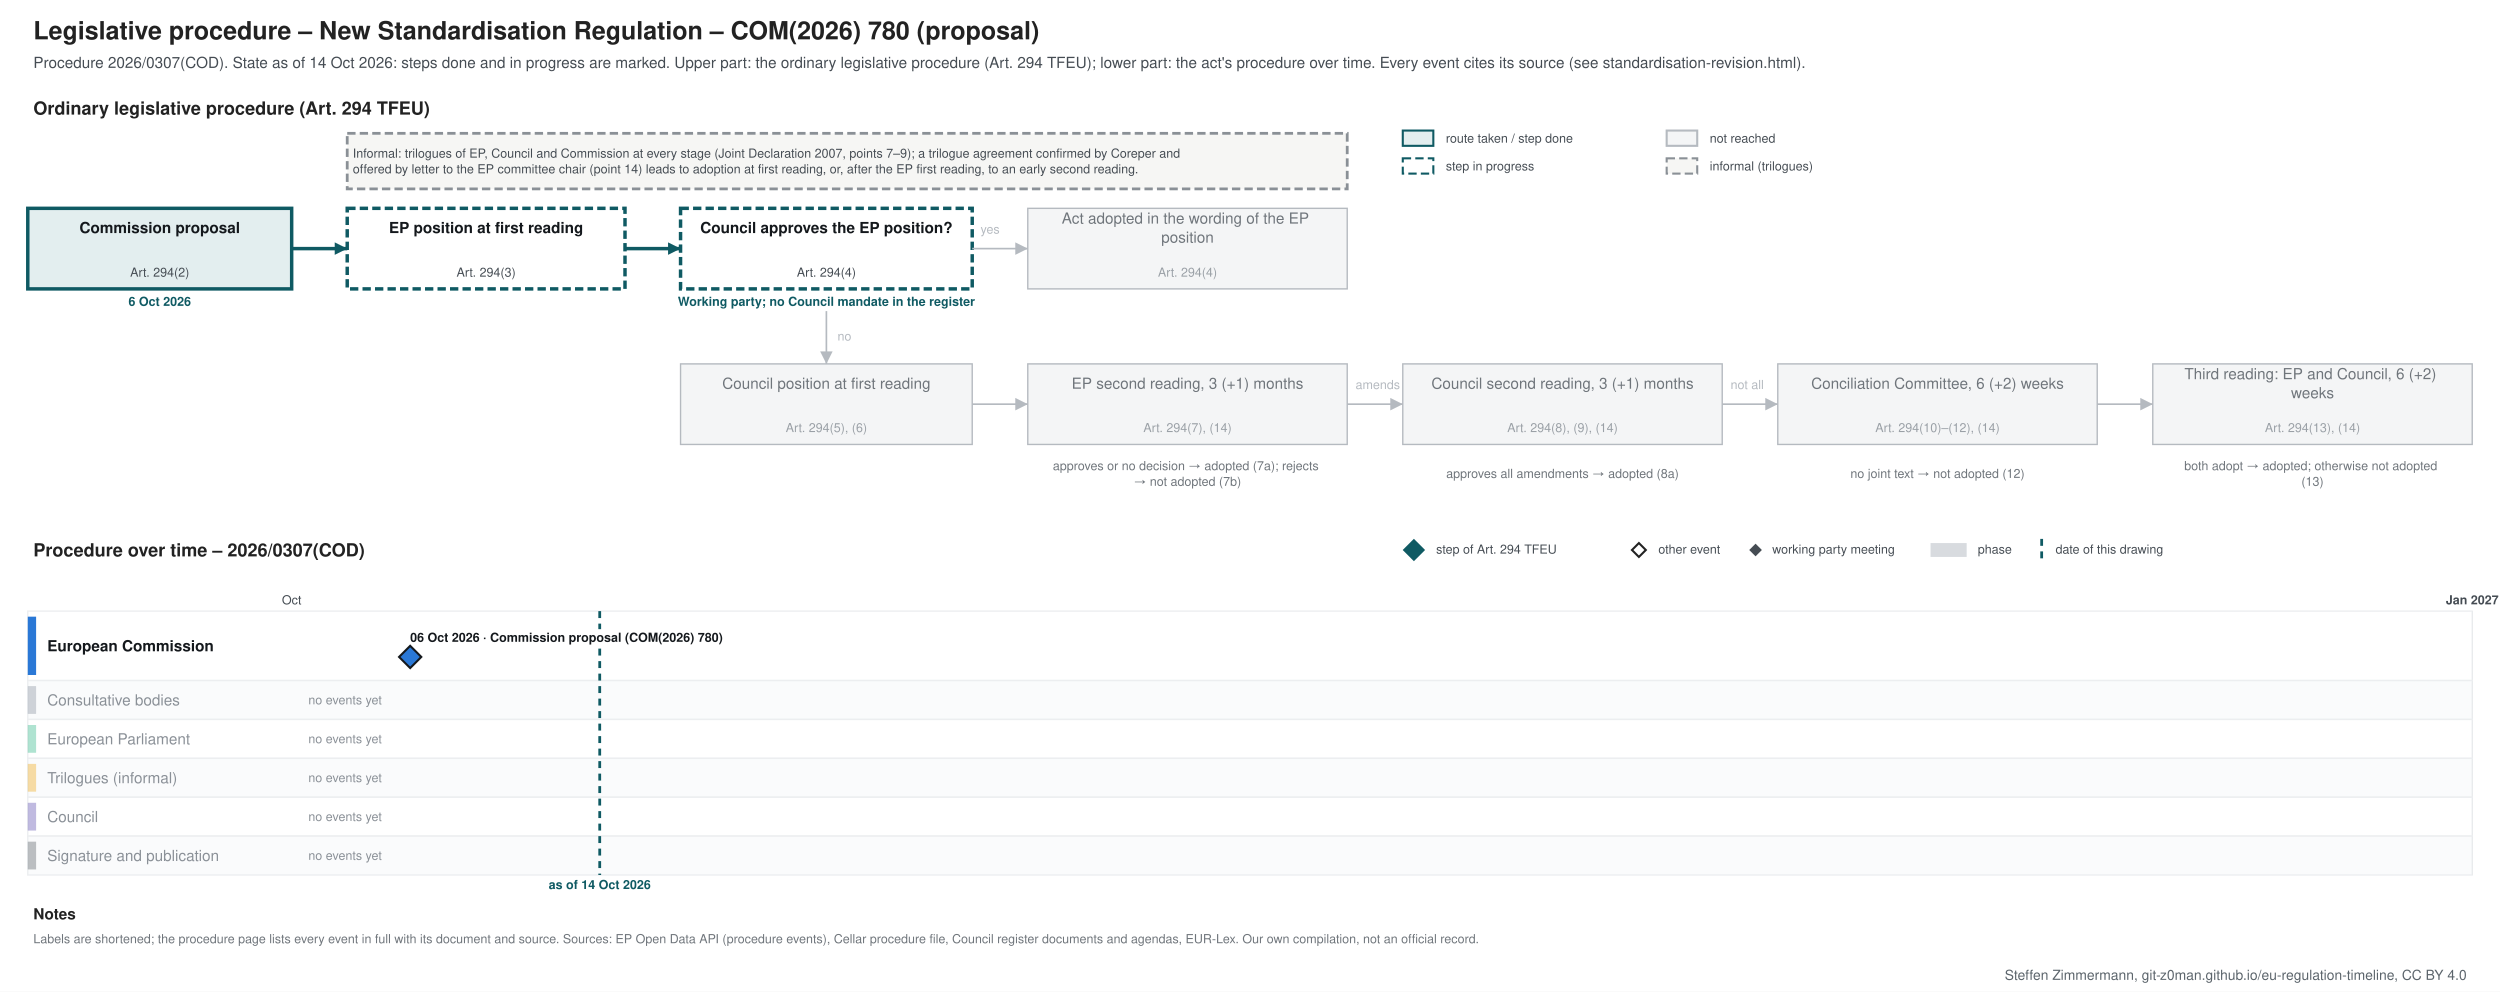
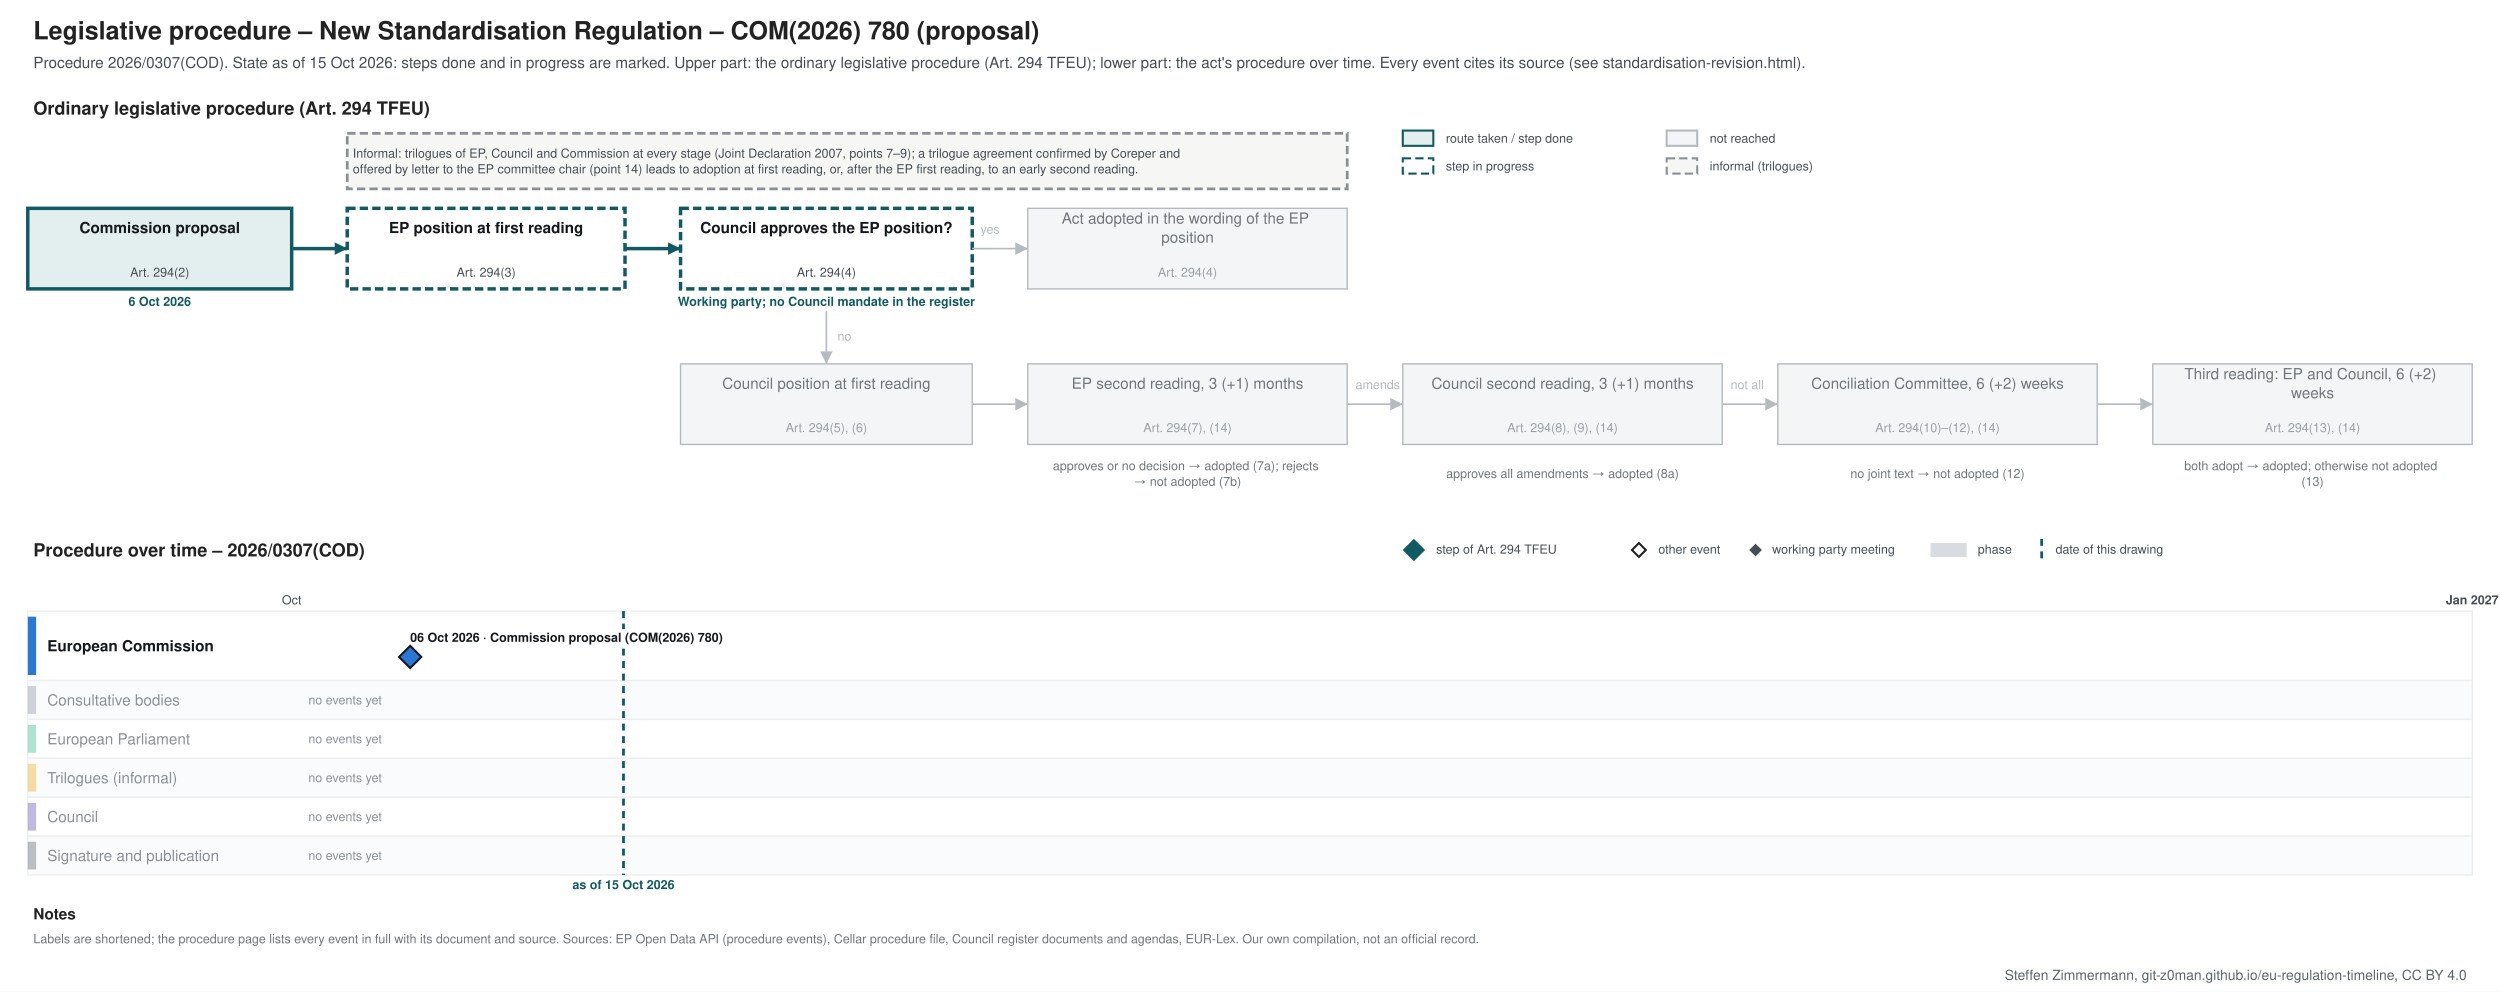
<svg xmlns="http://www.w3.org/2000/svg" xmlns:xlink="http://www.w3.org/1999/xlink" width="1800" height="714" viewBox="0 0 1800 714" font-family="&quot;Source Sans 3&quot;, Helvetica, Arial, sans-serif">
  <rect width="1800" height="714" fill="#ffffff" />
-   <g class="procedure" data-route="" data-state="ongoing" data-as_of="2026-10-14">
+   <g class="procedure" data-route="" data-state="ongoing" data-as_of="2026-10-15">
    <text font-size="18" fill="#222222" text-anchor="start" font-weight="bold">
      <tspan x="24.0" y="28.3">Legislative procedure – New Standardisation Regulation – COM(2026) 780 (proposal)</tspan>
    </text>
    <text font-size="11" fill="#454c53" text-anchor="start">
-       <tspan x="24.0" y="48.9">Procedure 2026/0307(COD). State as of 14 Oct 2026: steps done and in progress are marked. Upper part: the ordinary legislative procedure (Art. 294 TFEU); lower part: the act's procedure over time. Every event cites its source (see standardisation-revision.html).</tspan>
+       <tspan x="24.0" y="48.9">Procedure 2026/0307(COD). State as of 15 Oct 2026: steps done and in progress are marked. Upper part: the ordinary legislative procedure (Art. 294 TFEU); lower part: the act's procedure over time. Every event cites its source (see standardisation-revision.html).</tspan>
    </text>
    <text font-size="13" fill="#222222" text-anchor="start" font-weight="bold">
      <tspan x="24.0" y="82.5">Ordinary legislative procedure (Art. 294 TFEU)</tspan>
    </text>
    <rect x="1010.0" y="94.0" width="22.0" height="11.0" fill="#e3eeef" stroke="#0f5a63" stroke-width="1.5" />
    <text font-size="9" fill="#454c53" text-anchor="start">
      <tspan x="1041.0" y="102.7">route taken / step done</tspan>
    </text>
    <rect x="1010.0" y="114.0" width="22.0" height="11.0" fill="#ffffff" stroke="#0f5a63" stroke-dasharray="6 3" stroke-width="1.5" />
    <text font-size="9" fill="#454c53" text-anchor="start">
      <tspan x="1041.0" y="122.7">step in progress</tspan>
    </text>
    <rect x="1200.0" y="94.0" width="22.0" height="11.0" fill="#f4f5f6" stroke="#b5bac0" stroke-width="1.5" />
    <text font-size="9" fill="#454c53" text-anchor="start">
      <tspan x="1231.0" y="102.7">not reached</tspan>
    </text>
    <rect x="1200.0" y="114.0" width="22.0" height="11.0" fill="#f6f6f4" stroke="#8a9096" stroke-dasharray="6 3" stroke-width="1.5" />
    <text font-size="9" fill="#454c53" text-anchor="start">
      <tspan x="1231.0" y="122.7">informal (trilogues)</tspan>
    </text>
    <rect x="20.0" y="150.0" width="190.0" height="58.0" fill="#e3eeef" stroke="#0f5a63" stroke-width="2.5" />
    <text font-size="11" fill="#14181c" text-anchor="middle" font-weight="bold">
      <tspan x="115.0" y="167.8">Commission proposal</tspan>
    </text>
    <text font-size="9" fill="#454c53" text-anchor="middle">
      <tspan x="115.0" y="199.2">Art. 294(2)</tspan>
    </text>
    <text font-size="9" fill="#0f5a63" text-anchor="middle" font-weight="bold">
      <tspan x="115.0" y="220.2">6 Oct 2026</tspan>
    </text>
    <rect x="250.0" y="150.0" width="200.0" height="58.0" fill="#ffffff" stroke="#0f5a63" stroke-dasharray="6 3" stroke-width="2.5" />
    <text font-size="11" fill="#14181c" text-anchor="middle" font-weight="bold">
      <tspan x="350.0" y="167.8">EP position at first reading</tspan>
    </text>
    <text font-size="9" fill="#454c53" text-anchor="middle">
      <tspan x="350.0" y="199.2">Art. 294(3)</tspan>
    </text>
    <rect x="490.0" y="150.0" width="210.0" height="58.0" fill="#ffffff" stroke="#0f5a63" stroke-dasharray="6 3" stroke-width="2.5" />
    <text font-size="11" fill="#14181c" text-anchor="middle" font-weight="bold">
      <tspan x="595.0" y="167.8">Council approves the EP position?</tspan>
    </text>
    <text font-size="9" fill="#454c53" text-anchor="middle">
      <tspan x="595.0" y="199.2">Art. 294(4)</tspan>
    </text>
    <text font-size="9" fill="#0f5a63" text-anchor="middle" font-weight="bold">
      <tspan x="595.0" y="220.2">Working party; no Council mandate in the register</tspan>
    </text>
    <rect x="740.0" y="150.0" width="230.0" height="58.0" fill="#f4f5f6" stroke="#b5bac0" stroke-width="1" />
    <text font-size="11" fill="#6f757b" text-anchor="middle">
      <tspan x="855.0" y="161.0">Act adopted in the wording of the EP</tspan>
      <tspan x="855.0" y="174.7">position</tspan>
    </text>
    <text font-size="9" fill="#9aa0a6" text-anchor="middle">
      <tspan x="855.0" y="199.2">Art. 294(4)</tspan>
    </text>
    <rect x="490.0" y="262.0" width="210.0" height="58.0" fill="#f4f5f6" stroke="#b5bac0" stroke-width="1" />
    <text font-size="11" fill="#6f757b" text-anchor="middle">
      <tspan x="595.0" y="279.9">Council position at first reading</tspan>
    </text>
    <text font-size="9" fill="#9aa0a6" text-anchor="middle">
      <tspan x="595.0" y="311.1">Art. 294(5), (6)</tspan>
    </text>
    <rect x="740.0" y="262.0" width="230.0" height="58.0" fill="#f4f5f6" stroke="#b5bac0" stroke-width="1" />
    <text font-size="11" fill="#6f757b" text-anchor="middle">
      <tspan x="855.0" y="279.9">EP second reading, 3 (+1) months</tspan>
    </text>
    <text font-size="9" fill="#9aa0a6" text-anchor="middle">
      <tspan x="855.0" y="311.1">Art. 294(7), (14)</tspan>
    </text>
    <rect x="1010.0" y="262.0" width="230.0" height="58.0" fill="#f4f5f6" stroke="#b5bac0" stroke-width="1" />
    <text font-size="11" fill="#6f757b" text-anchor="middle">
      <tspan x="1125.0" y="279.9">Council second reading, 3 (+1) months</tspan>
    </text>
    <text font-size="9" fill="#9aa0a6" text-anchor="middle">
      <tspan x="1125.0" y="311.1">Art. 294(8), (9), (14)</tspan>
    </text>
    <rect x="1280.0" y="262.0" width="230.0" height="58.0" fill="#f4f5f6" stroke="#b5bac0" stroke-width="1" />
    <text font-size="11" fill="#6f757b" text-anchor="middle">
      <tspan x="1395.0" y="279.9">Conciliation Committee, 6 (+2) weeks</tspan>
    </text>
    <text font-size="9" fill="#9aa0a6" text-anchor="middle">
      <tspan x="1395.0" y="311.1">Art. 294(10)–(12), (14)</tspan>
    </text>
    <rect x="1550.0" y="262.0" width="230.0" height="58.0" fill="#f4f5f6" stroke="#b5bac0" stroke-width="1" />
    <text font-size="11" fill="#6f757b" text-anchor="middle">
      <tspan x="1665.0" y="273.0">Third reading: EP and Council, 6 (+2)</tspan>
      <tspan x="1665.0" y="286.7">weeks</tspan>
    </text>
    <text font-size="9" fill="#9aa0a6" text-anchor="middle">
      <tspan x="1665.0" y="311.1">Art. 294(13), (14)</tspan>
    </text>
    <text font-size="9" fill="#6f757b" text-anchor="middle">
      <tspan x="855.0" y="338.5">approves or no decision → adopted (7a); rejects</tspan>
      <tspan x="855.0" y="349.8">→ not adopted (7b)</tspan>
    </text>
    <text font-size="9" fill="#6f757b" text-anchor="middle">
      <tspan x="1125.0" y="344.1">approves all amendments → adopted (8a)</tspan>
    </text>
    <text font-size="9" fill="#6f757b" text-anchor="middle">
      <tspan x="1395.0" y="344.1">no joint text → not adopted (12)</tspan>
    </text>
    <text font-size="9" fill="#6f757b" text-anchor="middle">
      <tspan x="1665.0" y="338.5">both adopt → adopted; otherwise not adopted</tspan>
      <tspan x="1665.0" y="349.8">(13)</tspan>
    </text>
    <polyline points="210.0,179.0 250.0,179.0" fill="none" stroke="#0f5a63" stroke-width="2.5" />
    <polygon points="250.0,179.0 241.0,183.5 241.0,174.5" fill="#0f5a63" />
    <polyline points="450.0,179.0 490.0,179.0" fill="none" stroke="#0f5a63" stroke-width="2.5" />
    <polygon points="490.0,179.0 481.0,183.5 481.0,174.5" fill="#0f5a63" />
    <polyline points="700.0,179.0 740.0,179.0" fill="none" stroke="#b5bac0" stroke-width="1.2" />
    <polygon points="740.0,179.0 731.0,183.5 731.0,174.5" fill="#b5bac0" />
    <text font-size="9" fill="#b5bac0" text-anchor="start">
      <tspan x="706.0" y="168.2">yes</tspan>
    </text>
    <polyline points="595.0,224.0 595.0,262.0" fill="none" stroke="#b5bac0" stroke-width="1.2" />
    <polygon points="595.0,262.0 590.5,253.0 599.5,253.0" fill="#b5bac0" />
    <text font-size="9" fill="#b5bac0" text-anchor="start">
      <tspan x="603.0" y="245.2">no</tspan>
    </text>
    <polyline points="700.0,291.0 740.0,291.0" fill="none" stroke="#b5bac0" stroke-width="1.2" />
    <polygon points="740.0,291.0 731.0,295.5 731.0,286.5" fill="#b5bac0" />
    <polyline points="970.0,291.0 1010.0,291.0" fill="none" stroke="#b5bac0" stroke-width="1.2" />
    <polygon points="1010.0,291.0 1001.0,295.5 1001.0,286.5" fill="#b5bac0" />
    <polyline points="1240.0,291.0 1280.0,291.0" fill="none" stroke="#b5bac0" stroke-width="1.2" />
    <polygon points="1280.0,291.0 1271.0,295.5 1271.0,286.5" fill="#b5bac0" />
    <polyline points="1510.0,291.0 1550.0,291.0" fill="none" stroke="#b5bac0" stroke-width="1.2" />
    <polygon points="1550.0,291.0 1541.0,295.5 1541.0,286.5" fill="#b5bac0" />
    <text font-size="9" fill="#b5bac0" text-anchor="start">
      <tspan x="976.0" y="280.1">amends</tspan>
    </text>
    <text font-size="9" fill="#b5bac0" text-anchor="start">
      <tspan x="1246.0" y="280.1">not all</tspan>
    </text>
    <rect x="250.0" y="96.0" width="720.0" height="40.0" fill="#f6f6f4" stroke="#8a9096" stroke-dasharray="6 3" stroke-width="2" />
    <text font-size="9" fill="#454c53" text-anchor="start">
      <tspan x="254.0" y="113.5">Informal: trilogues of EP, Council and Commission at every stage (Joint Declaration 2007, points 7–9); a trilogue agreement confirmed by Coreper and</tspan>
      <tspan x="254.0" y="124.8">offered by letter to the EP committee chair (point 14) leads to adoption at first reading, or, after the EP first reading, to an early second reading.</tspan>
    </text>
    <text font-size="13" fill="#222222" text-anchor="start" font-weight="bold">
      <tspan x="24.0" y="400.6">Procedure over time – 2026/0307(COD)</tspan>
    </text>
    <polygon points="1018,389 1025,396 1018,403 1011,396" fill="#0f5a63" stroke="#0f5a63" stroke-width="1.5" />
    <text font-size="9" fill="#454c53" text-anchor="start">
      <tspan x="1034.0" y="398.6">step of Art. 294 TFEU</tspan>
    </text>
    <polygon points="1180,391 1185,396 1180,401 1175,396" fill="#ffffff" stroke="#222222" stroke-width="1.5" />
    <text font-size="9" fill="#454c53" text-anchor="start">
      <tspan x="1194.0" y="398.6">other event</tspan>
    </text>
    <polygon points="1264,392.5 1267.5,396 1264,399.5 1260.5,396" fill="#454c53" stroke="#454c53" stroke-width="1.5" />
    <text font-size="9" fill="#454c53" text-anchor="start">
      <tspan x="1276.0" y="398.6">working party meeting</tspan>
    </text>
    <rect x="1390.0" y="391.0" width="26.0" height="10.0" fill="#7b8794" stroke="none" opacity="0.3" />
    <text font-size="9" fill="#454c53" text-anchor="start">
      <tspan x="1424.0" y="398.6">phase</tspan>
    </text>
    <line x1="1470.0" y1="388.0" x2="1470.0" y2="403.0" stroke="#0f5a63" stroke-width="2" stroke-dasharray="5 4" />
    <text font-size="9" fill="#454c53" text-anchor="start">
      <tspan x="1480.0" y="398.6">date of this drawing</tspan>
    </text>
    <line x1="210.0" y1="440.0" x2="210.0" y2="630.0" stroke="#e3e6e9" stroke-width="1" />
    <text font-size="9" fill="#454c53" text-anchor="middle">
      <tspan x="210.0" y="435.1">Oct</tspan>
    </text>
    <line x1="739.0" y1="440.0" x2="739.0" y2="630.0" stroke="#e3e6e9" stroke-width="1" />
    <line x1="1251.0" y1="440.0" x2="1251.0" y2="630.0" stroke="#e3e6e9" stroke-width="1" />
    <line x1="1780.0" y1="440.0" x2="1780.0" y2="630.0" stroke="#b5bac0" stroke-width="1" />
    <text font-size="9" fill="#454c53" text-anchor="middle" font-weight="bold">
      <tspan x="1780.0" y="435.1">Jan 2027</tspan>
    </text>
    <rect x="20.0" y="440.0" width="1760.0" height="50.0" fill="#ffffff" stroke="#eceef0" />
    <rect x="20.0" y="444.0" width="6.0" height="42.0" fill="#2a78d6" stroke="none" />
    <text font-size="11" fill="#14181c" text-anchor="start" font-weight="bold">
      <tspan x="34.0" y="468.9">European Commission</tspan>
    </text>
    <rect x="20.0" y="490.0" width="1760.0" height="28.0" fill="#fafbfc" stroke="#eceef0" />
    <rect x="20.0" y="494.0" width="6.0" height="20.0" fill="#7b8794" stroke="none" opacity="0.35" />
    <text font-size="11" fill="#8a9097" text-anchor="start">
      <tspan x="34.0" y="507.9">Consultative bodies</tspan>
    </text>
    <text font-size="9" fill="#8a9097" text-anchor="start">
      <tspan x="222.0" y="507.1">no events yet</tspan>
    </text>
    <rect x="20.0" y="518.0" width="1760.0" height="28.0" fill="#ffffff" stroke="#eceef0" />
    <rect x="20.0" y="522.0" width="6.0" height="20.0" fill="#1baf7a" stroke="none" opacity="0.35" />
    <text font-size="11" fill="#8a9097" text-anchor="start">
      <tspan x="34.0" y="535.9">European Parliament</tspan>
    </text>
    <text font-size="9" fill="#8a9097" text-anchor="start">
      <tspan x="222.0" y="535.1">no events yet</tspan>
    </text>
    <rect x="20.0" y="546.0" width="1760.0" height="28.0" fill="#fafbfc" stroke="#eceef0" />
    <rect x="20.0" y="550.0" width="6.0" height="20.0" fill="#eda100" stroke="none" opacity="0.35" />
    <text font-size="11" fill="#8a9097" text-anchor="start">
      <tspan x="34.0" y="563.9">Trilogues (informal)</tspan>
    </text>
    <text font-size="9" fill="#8a9097" text-anchor="start">
      <tspan x="222.0" y="563.1">no events yet</tspan>
    </text>
    <rect x="20.0" y="574.0" width="1760.0" height="28.0" fill="#ffffff" stroke="#eceef0" />
    <rect x="20.0" y="578.0" width="6.0" height="20.0" fill="#4a3aa7" stroke="none" opacity="0.35" />
    <text font-size="11" fill="#8a9097" text-anchor="start">
      <tspan x="34.0" y="591.9">Council</tspan>
    </text>
    <text font-size="9" fill="#8a9097" text-anchor="start">
      <tspan x="222.0" y="591.1">no events yet</tspan>
    </text>
    <rect x="20.0" y="602.0" width="1760.0" height="28.0" fill="#fafbfc" stroke="#eceef0" />
    <rect x="20.0" y="606.0" width="6.0" height="20.0" fill="#454c53" stroke="none" opacity="0.35" />
    <text font-size="11" fill="#8a9097" text-anchor="start">
      <tspan x="34.0" y="619.9">Signature and publication</tspan>
    </text>
    <text font-size="9" fill="#8a9097" text-anchor="start">
      <tspan x="222.0" y="619.1">no events yet</tspan>
    </text>
-     <line x1="431.8" y1="440.0" x2="431.8" y2="630.0" stroke="#0f5a63" stroke-width="2" stroke-dasharray="5 4" />
+     <line x1="448.9" y1="440.0" x2="448.9" y2="630.0" stroke="#0f5a63" stroke-width="2" stroke-dasharray="5 4" />
    <text font-size="9" fill="#0f5a63" text-anchor="middle" font-weight="bold">
-       <tspan x="431.8" y="640.1">as of 14 Oct 2026</tspan>
+       <tspan x="448.9" y="640.1">as of 15 Oct 2026</tspan>
    </text>
    <rect x="291.3" y="453.0" width="253.0" height="12.0" fill="#ffffff" />
    <a xlink:href="https://eur-lex.europa.eu/legal-content/EN/TXT/?uri=CELEX:52026PC0780" target="_blank">
      <text font-size="9" fill="#14181c" text-anchor="start" font-weight="bold">
        <tspan x="295.3" y="462.1">06 Oct 2026 · Commission proposal (COM(2026) 780)</tspan>
      </text>
    </a>
    <a xlink:href="https://eur-lex.europa.eu/legal-content/EN/TXT/?uri=CELEX:52026PC0780" target="_blank">
      <polygon points="295.326,465 303.326,473 295.326,481 287.326,473" fill="#2a78d6" stroke="#14181c" stroke-width="1.5" />
    </a>
    <text font-size="11" fill="#222222" text-anchor="start" font-weight="bold">
      <tspan x="24.0" y="661.9">Notes</tspan>
    </text>
    <text font-size="9" fill="#6f757b" text-anchor="start">
      <tspan x="24.0" y="679.1">Labels are shortened; the procedure page lists every event in full with its document and source. Sources: EP Open Data API (procedure events), Cellar procedure file, Council register documents and agendas, EUR-Lex. Our own compilation, not an official record.</tspan>
    </text>
  </g>
  <text font-size="10" fill="#5b646b" text-anchor="end">
    <tspan x="1776.0" y="705.5">Steffen Zimmermann, git-z0man.github.io/eu-regulation-timeline, CC BY 4.0</tspan>
  </text>
</svg>
